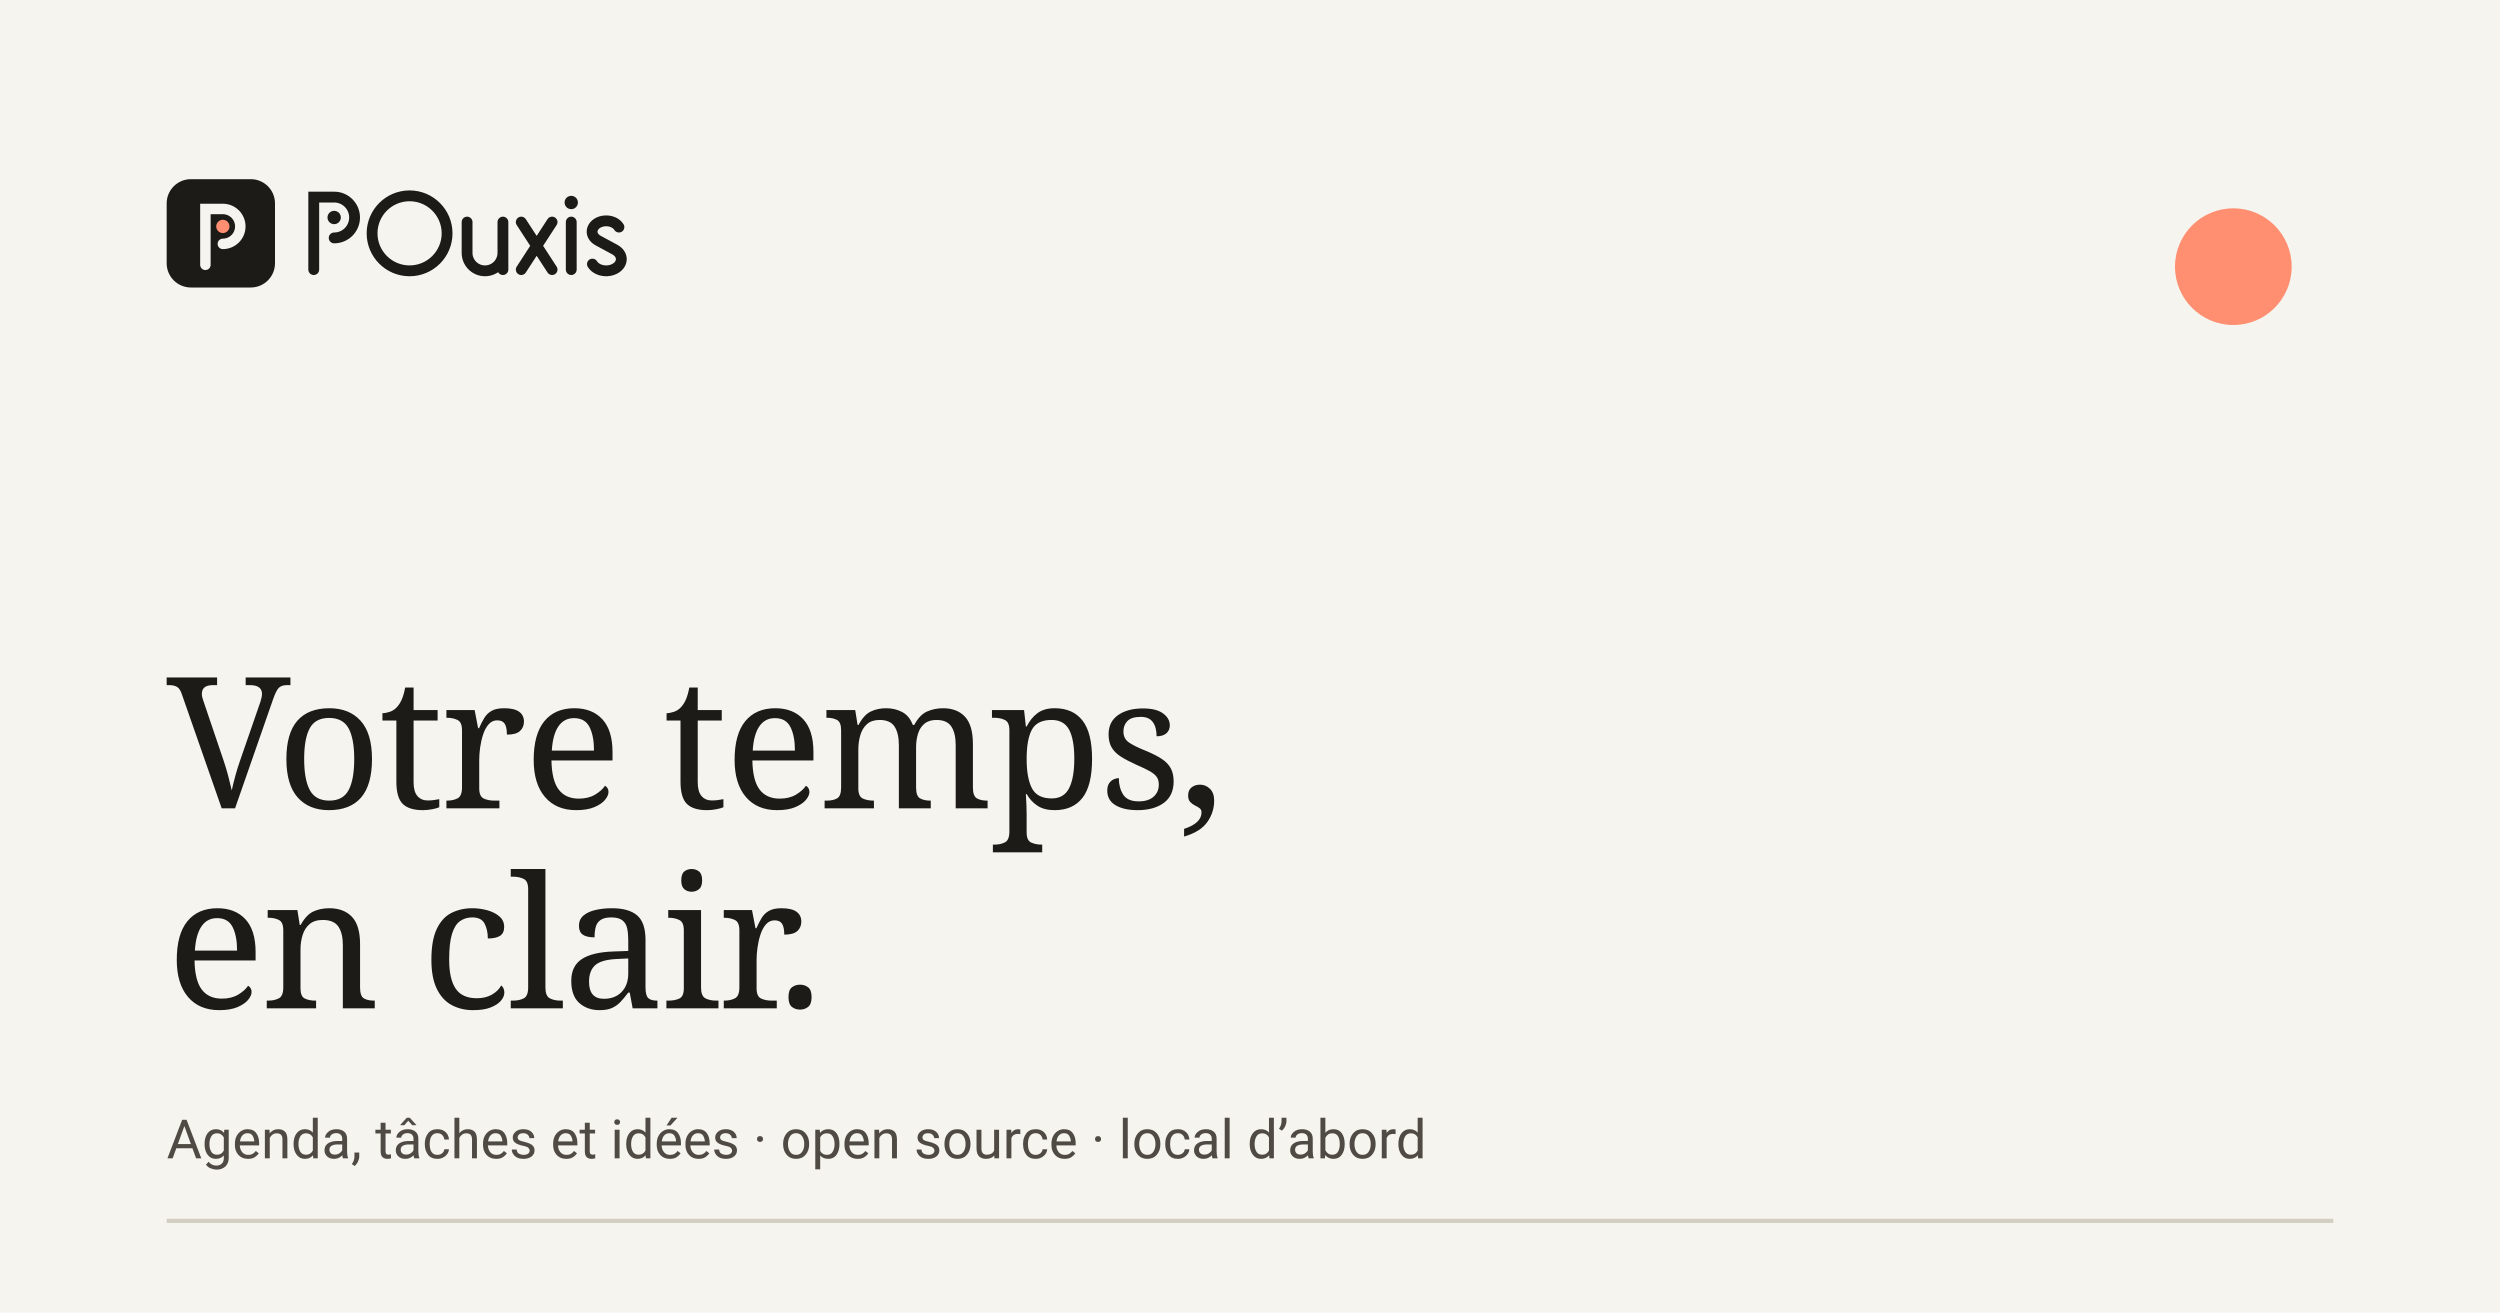
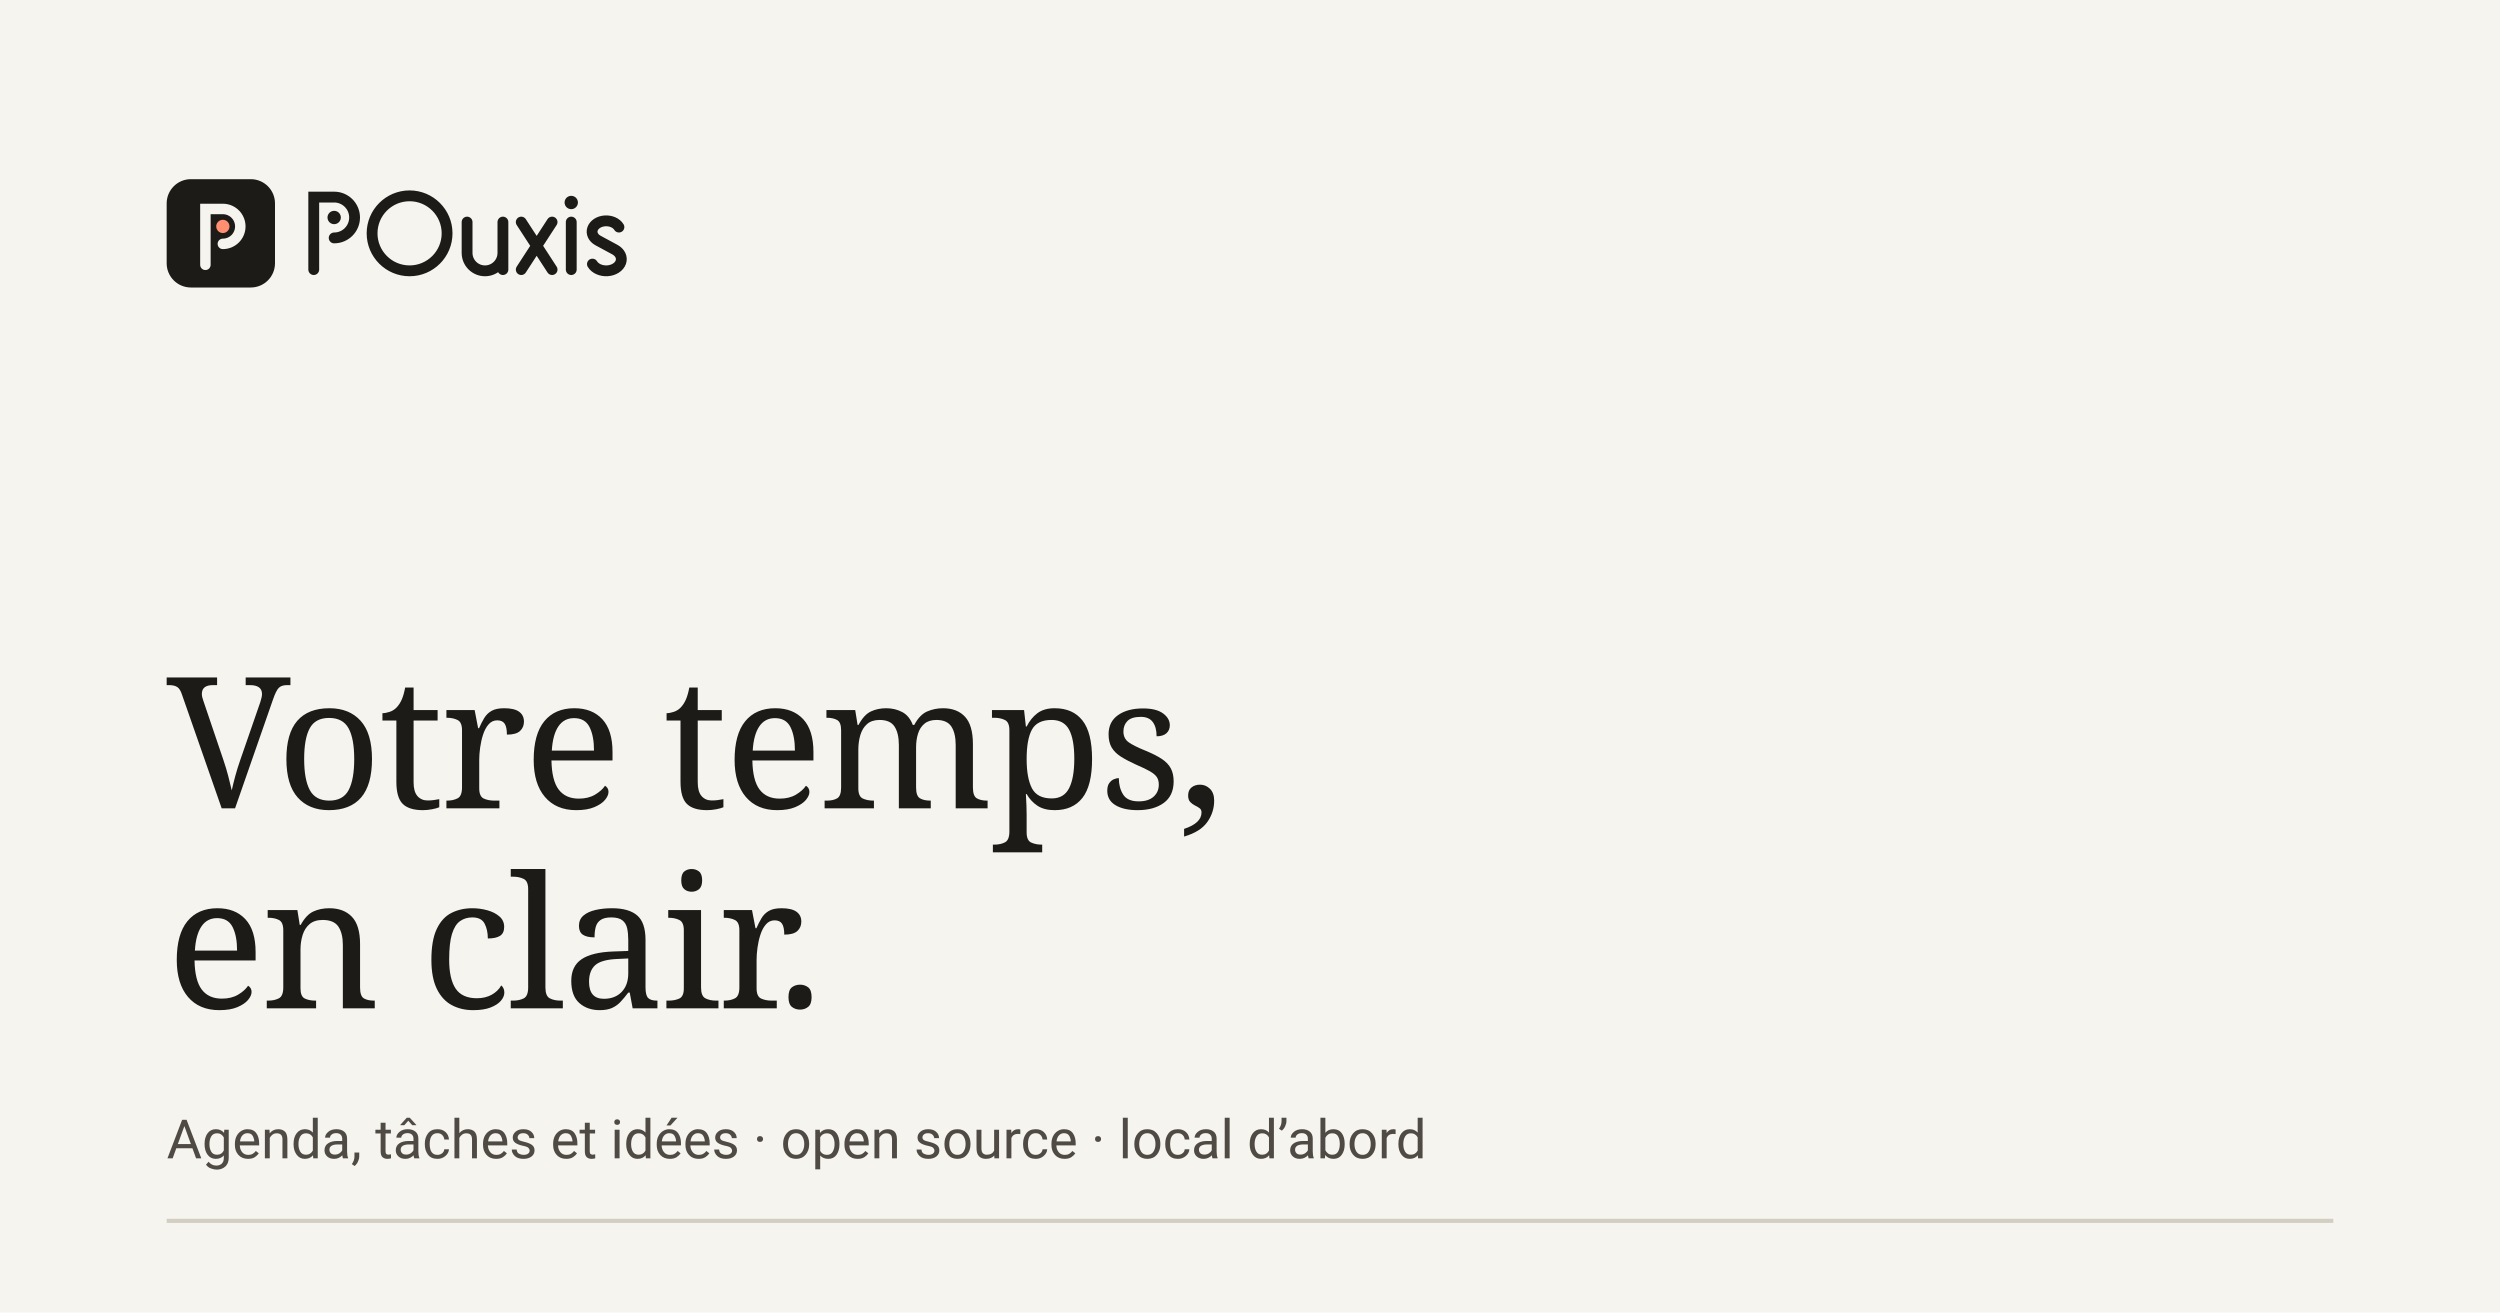
<svg xmlns="http://www.w3.org/2000/svg" viewBox="0 0 1200 630" width="1200" height="630" role="img" aria-labelledby="t">
  <rect width="1200" height="630" fill="#F6F4EF" />
  <g transform="translate(80 92) scale(0.4)">
    <rect width="130" height="130" rx="29.081" y="-15" fill="#1C1B18" />
    <g transform="translate(17.156 4) scale(4.189)">
      <path d="M7 20V4h5a5 5 0 0 1 0 10" fill="none" stroke="#F6F4EF" stroke-width="3" stroke-linecap="round" />
      <circle cx="12" cy="9" r="1.9" fill="#FF8F70" />
    </g>
    <g transform="translate(170 0)">
      <path d="M6.5 93.5V6.5H31A24.5 24.5 0 0 1 31 55.5M121.5 5A45 45 0 0 1 121.5 95A45 45 0 0 1 121.5 5M190.5 36.5V73.5A21.5 21.5 0 0 0 233.5 73.5M233.5 36.5V93.5M255.5 36.5L292.5 93.5M292.5 36.5L255.5 93.5M315.5 36.5V93.5M372.717 42.506A16.9 13 0 1 0 347.683 58.636L367.864 69.545A18.2 14 0 1 1 340.905 86.917" fill="none" stroke="#1C1B18" stroke-width="13" stroke-linecap="round" />
      <circle cx="31" cy="31" r="8" fill="#1C1B18" />
      <circle cx="315.5" cy="13" r="8" fill="#1C1B18" />
    </g>
  </g>
  <text x="80" y="388" fill="#1C1B18" font-family="ui-serif, 'New York', 'Iowan Old Style', Charter, Georgia, serif" font-size="88" letter-spacing="-1.5">Votre temps,</text>
  <text x="80" y="484" fill="#1C1B18" font-family="ui-serif, 'New York', 'Iowan Old Style', Charter, Georgia, serif" font-size="88" letter-spacing="-1.5">en clair.</text>
  <text x="80" y="556" fill="#4F4B44" font-family="system-ui, -apple-system, 'Segoe UI', Roboto, sans-serif" font-size="26">Agenda, tâches et idées · open source · local d’abord</text>
  <line x1="80" y1="586" x2="1120" y2="586" stroke="#D3CEC2" stroke-width="2" />
-   <circle cx="1072" cy="128" r="28" fill="#FF8F70" />
</svg>
